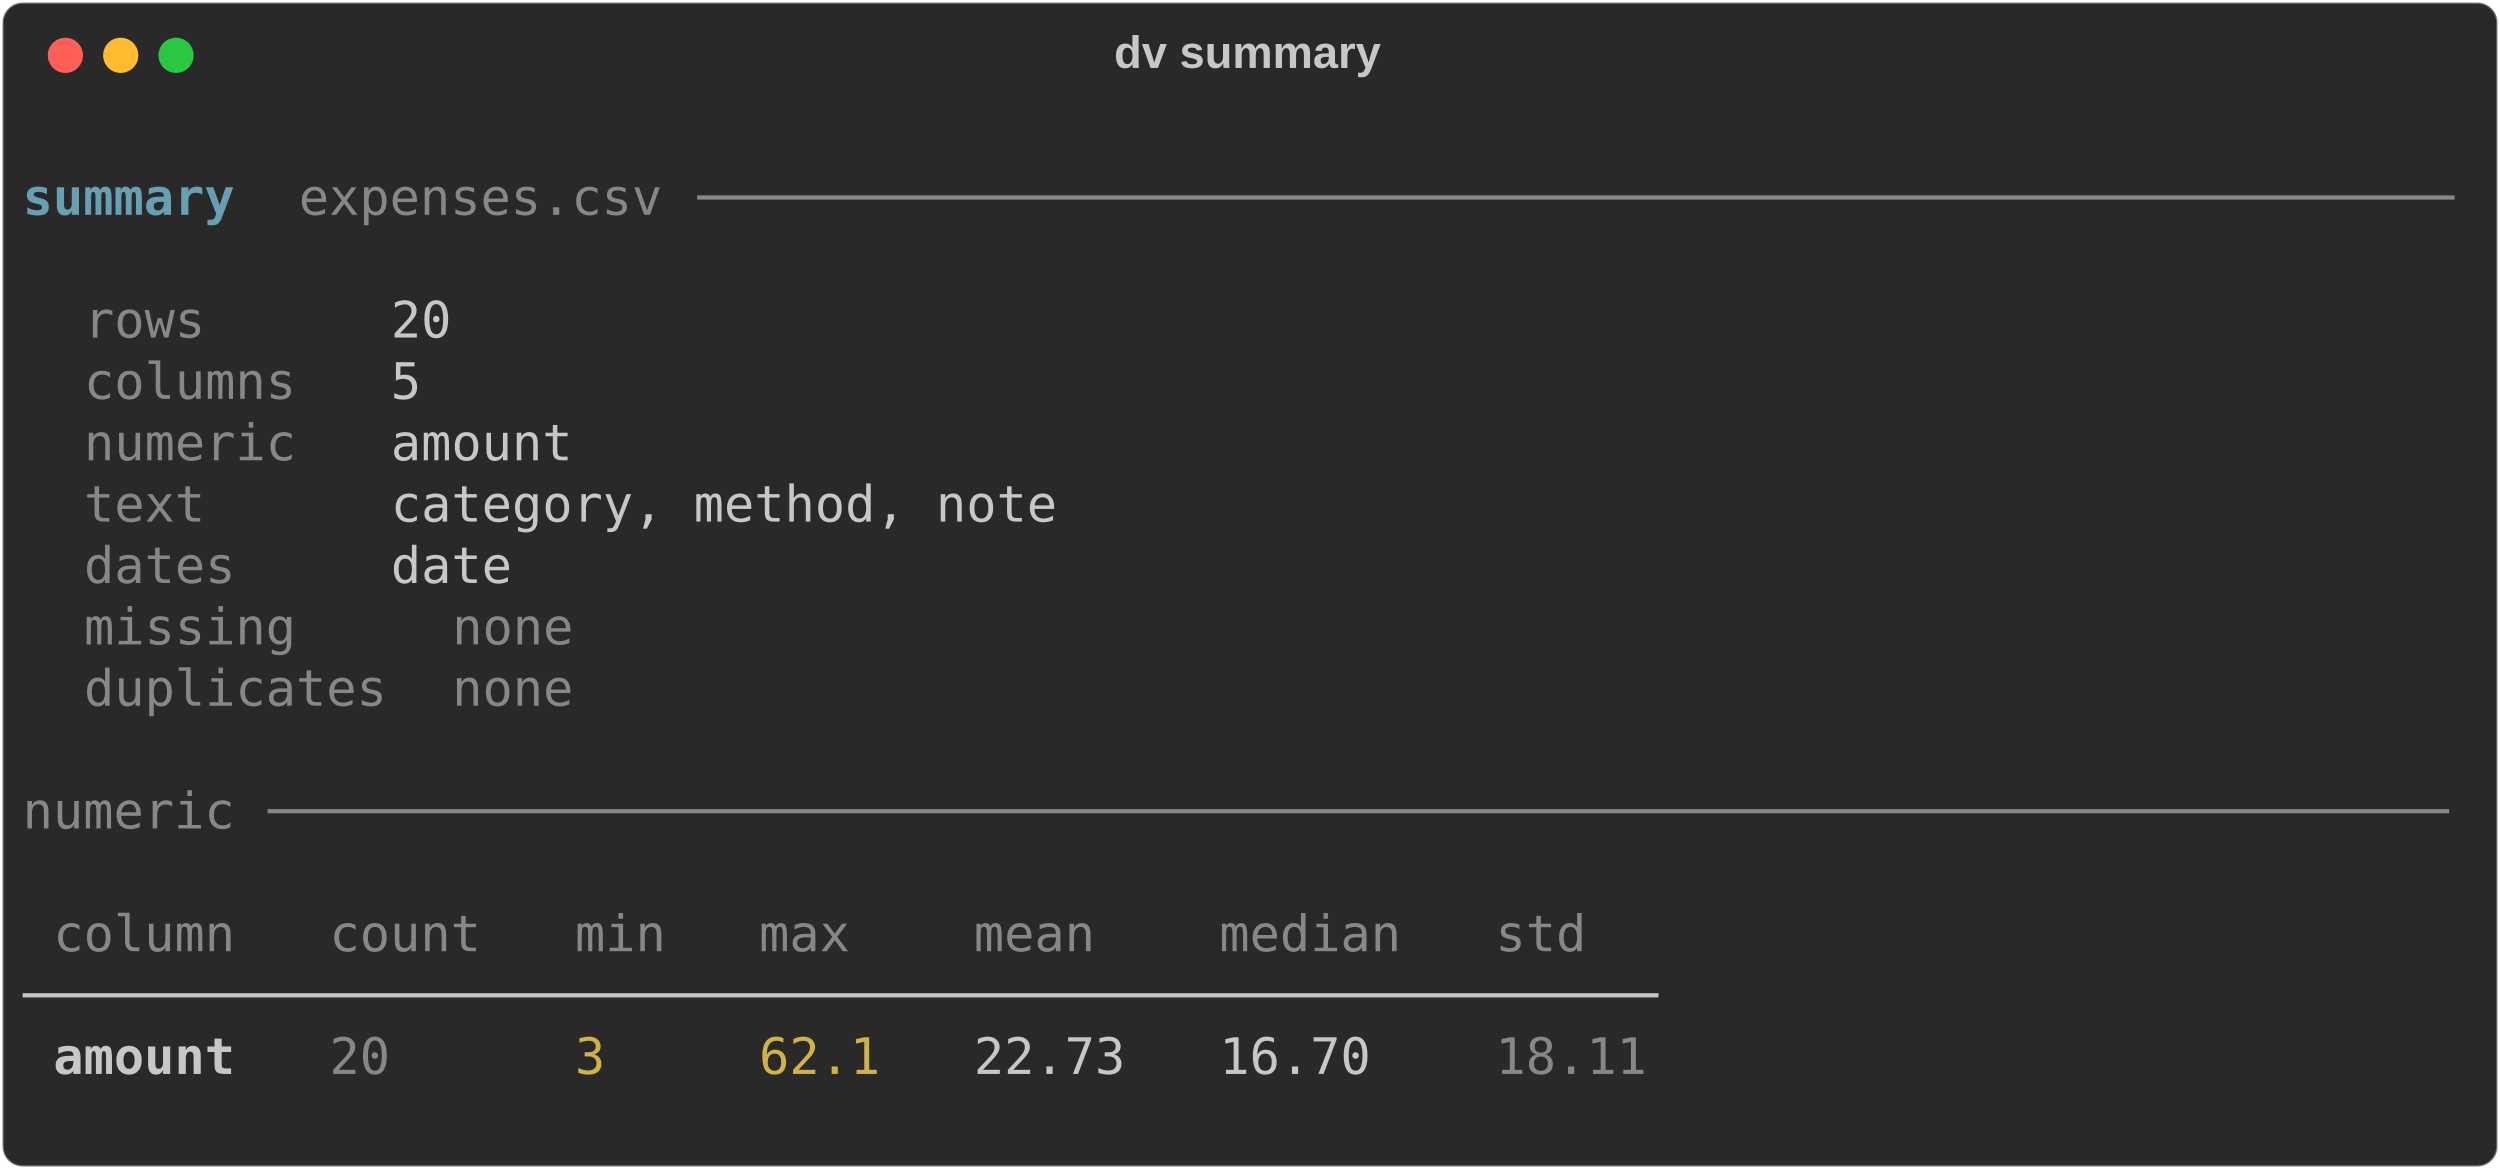
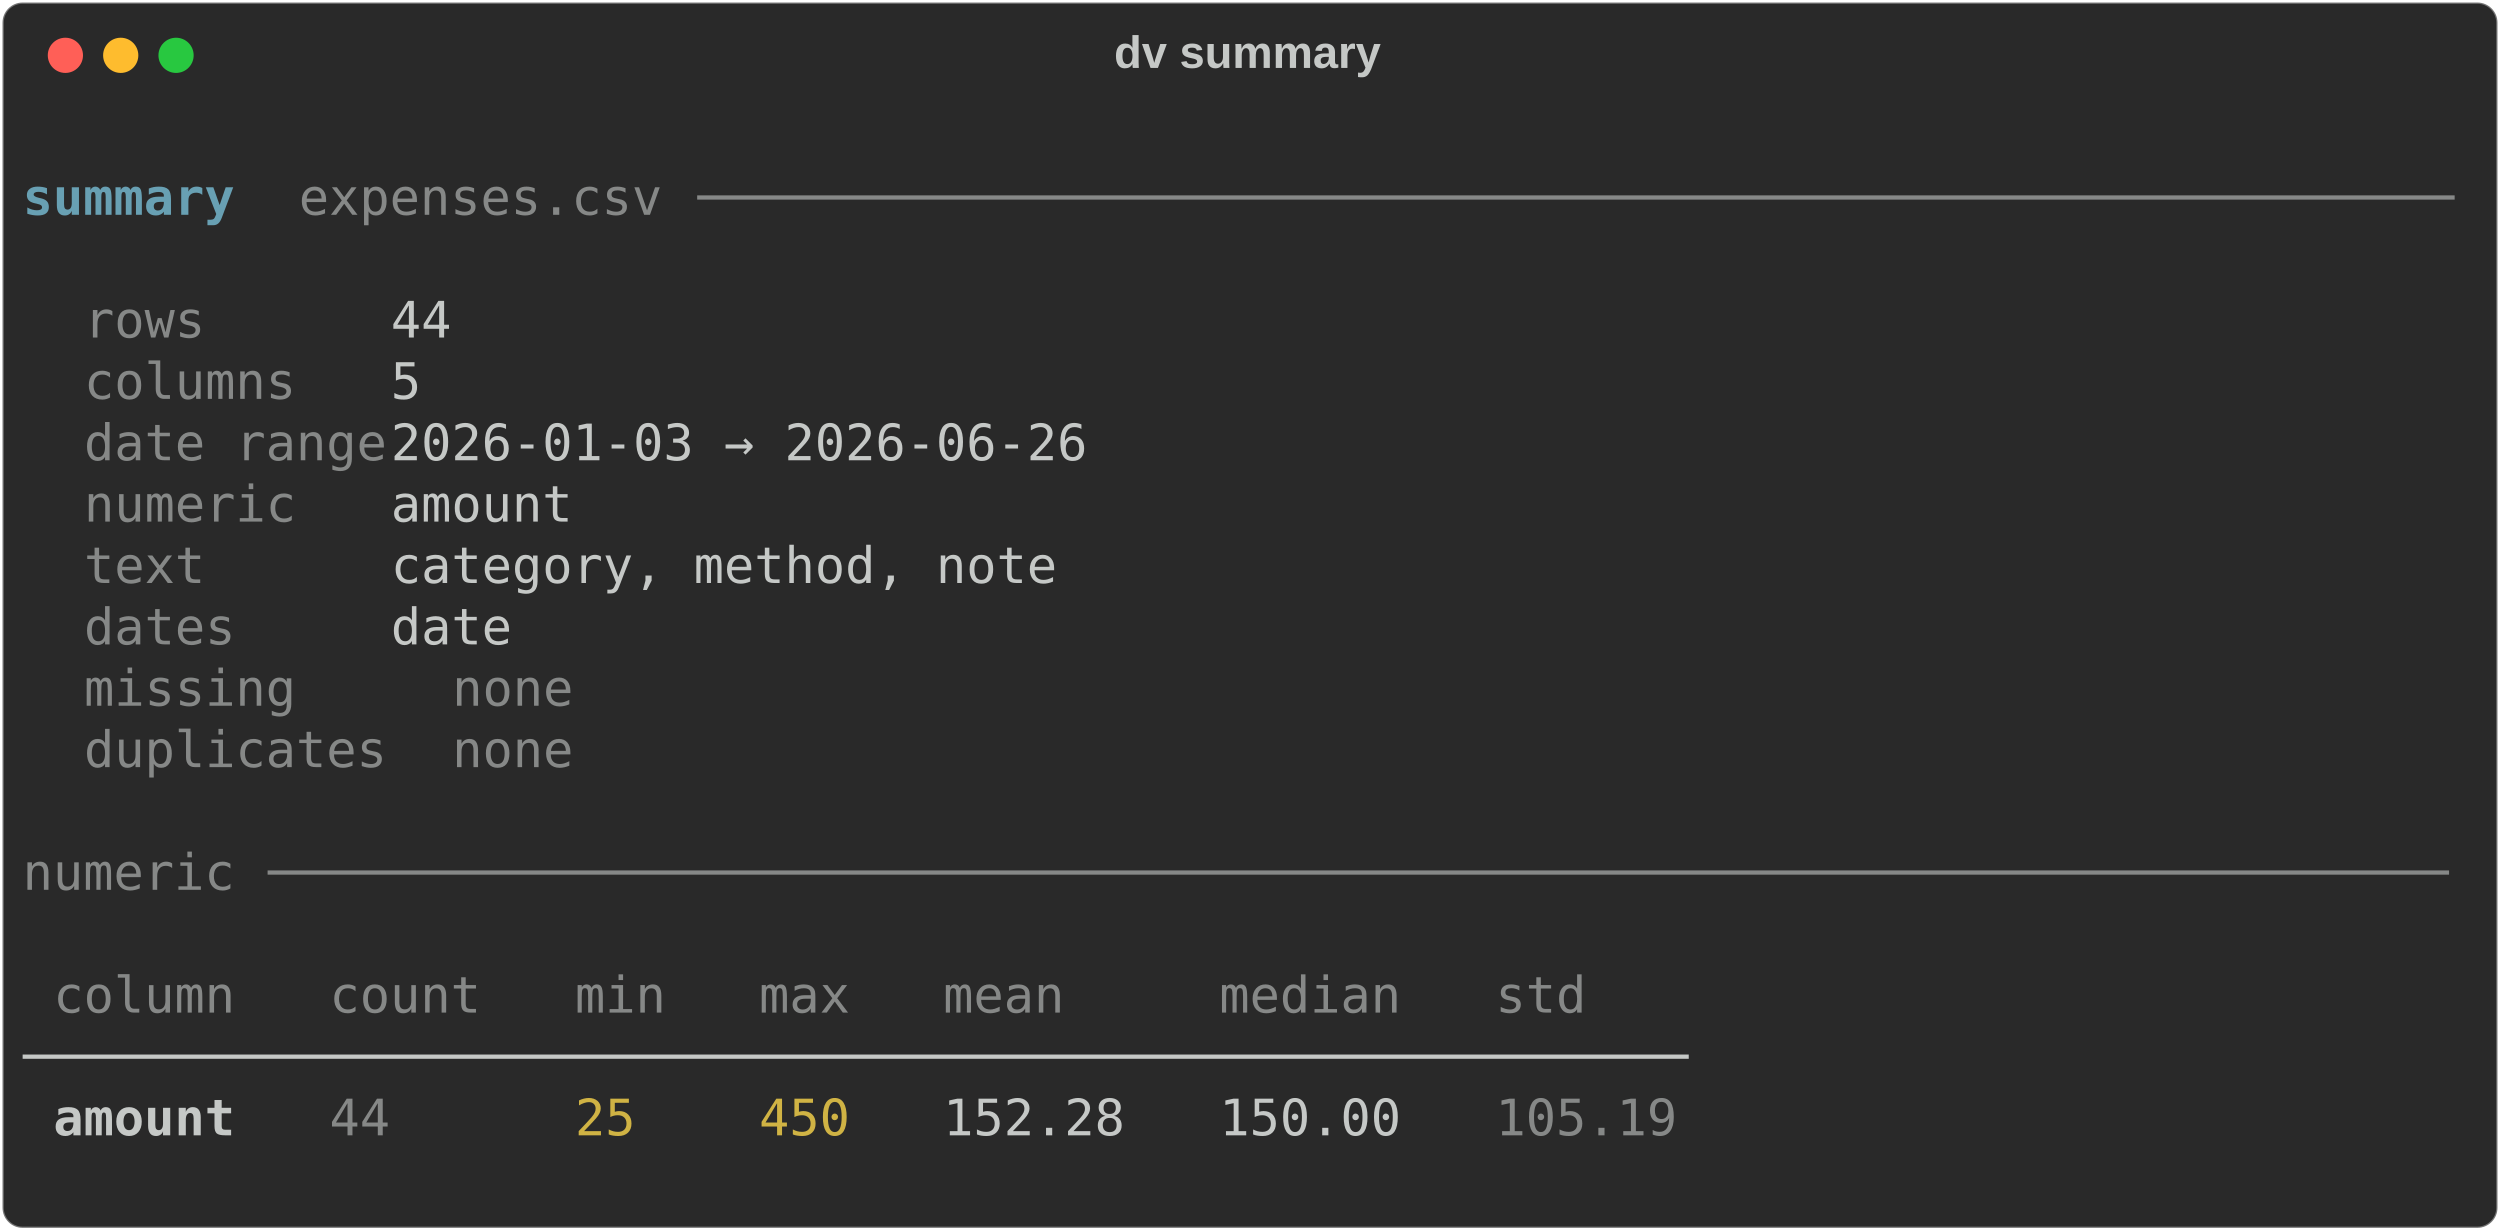
- <svg xmlns="http://www.w3.org/2000/svg" class="rich-terminal" viewBox="0 0 994 464.8">
+ <svg xmlns="http://www.w3.org/2000/svg" class="rich-terminal" viewBox="0 0 994 489.2">
  <style>

    @font-face {
        font-family: "Fira Code";
        src: local("FiraCode-Regular"),
                url("https://cdnjs.cloudflare.com/ajax/libs/firacode/6.2.0/woff2/FiraCode-Regular.woff2") format("woff2"),
                url("https://cdnjs.cloudflare.com/ajax/libs/firacode/6.2.0/woff/FiraCode-Regular.woff") format("woff");
        font-style: normal;
        font-weight: 400;
    }
    @font-face {
        font-family: "Fira Code";
        src: local("FiraCode-Bold"),
                url("https://cdnjs.cloudflare.com/ajax/libs/firacode/6.2.0/woff2/FiraCode-Bold.woff2") format("woff2"),
                url("https://cdnjs.cloudflare.com/ajax/libs/firacode/6.2.0/woff/FiraCode-Bold.woff") format("woff");
        font-style: bold;
        font-weight: 700;
    }

-     .terminal-1043009368-matrix {
+     .terminal-310523363-matrix {
        font-family: Fira Code, monospace;
        font-size: 20px;
        line-height: 24.4px;
        font-variant-east-asian: full-width;
    }

-     .terminal-1043009368-title {
+     .terminal-310523363-title {
        font-size: 18px;
        font-weight: bold;
        font-family: arial;
    }

-     .terminal-1043009368-r1 { fill: #c5c8c6 }
- .terminal-1043009368-r2 { fill: #68a0b3;font-weight: bold }
- .terminal-1043009368-r3 { fill: #868887 }
- .terminal-1043009368-r4 { fill: #c5c8c6;font-weight: bold }
- .terminal-1043009368-r5 { fill: #d0b344 }
+     .terminal-310523363-r1 { fill: #c5c8c6 }
+ .terminal-310523363-r2 { fill: #68a0b3;font-weight: bold }
+ .terminal-310523363-r3 { fill: #868887 }
+ .terminal-310523363-r4 { fill: #c5c8c6;font-weight: bold }
+ .terminal-310523363-r5 { fill: #d0b344 }
    </style>
  <defs>
-     <clipPath id="terminal-1043009368-clip-terminal">
-       <rect x="0" y="0" width="975.0" height="413.8" />
+     <clipPath id="terminal-310523363-clip-terminal">
+       <rect x="0" y="0" width="975.0" height="438.2" />
    </clipPath>
-     <clipPath id="terminal-1043009368-line-0">
+     <clipPath id="terminal-310523363-line-0">
      <rect x="0" y="1.5" width="976" height="24.65" />
    </clipPath>
-     <clipPath id="terminal-1043009368-line-1">
+     <clipPath id="terminal-310523363-line-1">
      <rect x="0" y="25.9" width="976" height="24.65" />
    </clipPath>
-     <clipPath id="terminal-1043009368-line-2">
+     <clipPath id="terminal-310523363-line-2">
      <rect x="0" y="50.3" width="976" height="24.65" />
    </clipPath>
-     <clipPath id="terminal-1043009368-line-3">
+     <clipPath id="terminal-310523363-line-3">
      <rect x="0" y="74.7" width="976" height="24.65" />
    </clipPath>
-     <clipPath id="terminal-1043009368-line-4">
+     <clipPath id="terminal-310523363-line-4">
      <rect x="0" y="99.1" width="976" height="24.65" />
    </clipPath>
-     <clipPath id="terminal-1043009368-line-5">
+     <clipPath id="terminal-310523363-line-5">
      <rect x="0" y="123.5" width="976" height="24.65" />
    </clipPath>
-     <clipPath id="terminal-1043009368-line-6">
+     <clipPath id="terminal-310523363-line-6">
      <rect x="0" y="147.9" width="976" height="24.65" />
    </clipPath>
-     <clipPath id="terminal-1043009368-line-7">
+     <clipPath id="terminal-310523363-line-7">
      <rect x="0" y="172.3" width="976" height="24.65" />
    </clipPath>
-     <clipPath id="terminal-1043009368-line-8">
+     <clipPath id="terminal-310523363-line-8">
      <rect x="0" y="196.7" width="976" height="24.65" />
    </clipPath>
-     <clipPath id="terminal-1043009368-line-9">
+     <clipPath id="terminal-310523363-line-9">
      <rect x="0" y="221.1" width="976" height="24.65" />
    </clipPath>
-     <clipPath id="terminal-1043009368-line-10">
+     <clipPath id="terminal-310523363-line-10">
      <rect x="0" y="245.5" width="976" height="24.65" />
    </clipPath>
-     <clipPath id="terminal-1043009368-line-11">
+     <clipPath id="terminal-310523363-line-11">
      <rect x="0" y="269.9" width="976" height="24.65" />
    </clipPath>
-     <clipPath id="terminal-1043009368-line-12">
+     <clipPath id="terminal-310523363-line-12">
      <rect x="0" y="294.3" width="976" height="24.65" />
    </clipPath>
-     <clipPath id="terminal-1043009368-line-13">
+     <clipPath id="terminal-310523363-line-13">
      <rect x="0" y="318.7" width="976" height="24.65" />
    </clipPath>
-     <clipPath id="terminal-1043009368-line-14">
+     <clipPath id="terminal-310523363-line-14">
      <rect x="0" y="343.1" width="976" height="24.65" />
    </clipPath>
-     <clipPath id="terminal-1043009368-line-15">
+     <clipPath id="terminal-310523363-line-15">
      <rect x="0" y="367.5" width="976" height="24.65" />
    </clipPath>
+     <clipPath id="terminal-310523363-line-16">
+       <rect x="0" y="391.9" width="976" height="24.65" />
+     </clipPath>
  </defs>
-   <rect fill="#292929" stroke="rgba(255,255,255,0.35)" stroke-width="1" x="1" y="1" width="992" height="462.8" rx="8" />
-   <text class="terminal-1043009368-title" fill="#c5c8c6" text-anchor="middle" x="496" y="27">dv summary</text>
+   <rect fill="#292929" stroke="rgba(255,255,255,0.35)" stroke-width="1" x="1" y="1" width="992" height="487.2" rx="8" />
+   <text class="terminal-310523363-title" fill="#c5c8c6" text-anchor="middle" x="496" y="27">dv summary</text>
  <g transform="translate(26,22)">
    <circle cx="0" cy="0" r="7" fill="#ff5f57" />
    <circle cx="22" cy="0" r="7" fill="#febc2e" />
    <circle cx="44" cy="0" r="7" fill="#28c840" />
  </g>
-   <g transform="translate(9, 41)" clip-path="url(#terminal-1043009368-clip-terminal)">
-     <g class="terminal-1043009368-matrix">
-       <text class="terminal-1043009368-r1" x="976" y="20" textLength="12.2" clip-path="url(#terminal-1043009368-line-0)">
+   <g transform="translate(9, 41)" clip-path="url(#terminal-310523363-clip-terminal)">
+     <g class="terminal-310523363-matrix">
+       <text class="terminal-310523363-r1" x="976" y="20" textLength="12.2" clip-path="url(#terminal-310523363-line-0)">
</text>
-       <text class="terminal-1043009368-r2" x="0" y="44.4" textLength="85.4" clip-path="url(#terminal-1043009368-line-1)">summary</text>
-       <text class="terminal-1043009368-r3" x="109.8" y="44.4" textLength="146.4" clip-path="url(#terminal-1043009368-line-1)">expenses.csv</text>
-       <text class="terminal-1043009368-r3" x="268.4" y="44.4" textLength="707.6" clip-path="url(#terminal-1043009368-line-1)">──────────────────────────────────────────────────────────</text>
-       <text class="terminal-1043009368-r1" x="976" y="44.4" textLength="12.2" clip-path="url(#terminal-1043009368-line-1)">
+       <text class="terminal-310523363-r2" x="0" y="44.4" textLength="85.4" clip-path="url(#terminal-310523363-line-1)">summary</text>
+       <text class="terminal-310523363-r3" x="109.8" y="44.4" textLength="146.4" clip-path="url(#terminal-310523363-line-1)">expenses.csv</text>
+       <text class="terminal-310523363-r3" x="268.4" y="44.4" textLength="707.6" clip-path="url(#terminal-310523363-line-1)">──────────────────────────────────────────────────────────</text>
+       <text class="terminal-310523363-r1" x="976" y="44.4" textLength="12.2" clip-path="url(#terminal-310523363-line-1)">
</text>
-       <text class="terminal-1043009368-r1" x="976" y="68.8" textLength="12.2" clip-path="url(#terminal-1043009368-line-2)">
+       <text class="terminal-310523363-r1" x="976" y="68.8" textLength="12.2" clip-path="url(#terminal-310523363-line-2)">
</text>
-       <text class="terminal-1043009368-r3" x="24.4" y="93.2" textLength="122" clip-path="url(#terminal-1043009368-line-3)">rows      </text>
-       <text class="terminal-1043009368-r1" x="146.4" y="93.2" textLength="48.8" clip-path="url(#terminal-1043009368-line-3)">  20</text>
-       <text class="terminal-1043009368-r1" x="976" y="93.2" textLength="12.2" clip-path="url(#terminal-1043009368-line-3)">
+       <text class="terminal-310523363-r3" x="24.4" y="93.2" textLength="122" clip-path="url(#terminal-310523363-line-3)">rows      </text>
+       <text class="terminal-310523363-r1" x="146.4" y="93.2" textLength="48.8" clip-path="url(#terminal-310523363-line-3)">  44</text>
+       <text class="terminal-310523363-r1" x="976" y="93.2" textLength="12.2" clip-path="url(#terminal-310523363-line-3)">
</text>
-       <text class="terminal-1043009368-r3" x="24.4" y="117.6" textLength="122" clip-path="url(#terminal-1043009368-line-4)">columns   </text>
-       <text class="terminal-1043009368-r1" x="146.4" y="117.6" textLength="36.6" clip-path="url(#terminal-1043009368-line-4)">  5</text>
-       <text class="terminal-1043009368-r1" x="976" y="117.6" textLength="12.2" clip-path="url(#terminal-1043009368-line-4)">
+       <text class="terminal-310523363-r3" x="24.4" y="117.6" textLength="122" clip-path="url(#terminal-310523363-line-4)">columns   </text>
+       <text class="terminal-310523363-r1" x="146.4" y="117.6" textLength="36.6" clip-path="url(#terminal-310523363-line-4)">  5</text>
+       <text class="terminal-310523363-r1" x="976" y="117.6" textLength="12.2" clip-path="url(#terminal-310523363-line-4)">
</text>
-       <text class="terminal-1043009368-r3" x="24.4" y="142" textLength="122" clip-path="url(#terminal-1043009368-line-5)">numeric   </text>
-       <text class="terminal-1043009368-r1" x="146.4" y="142" textLength="97.6" clip-path="url(#terminal-1043009368-line-5)">  amount</text>
-       <text class="terminal-1043009368-r1" x="976" y="142" textLength="12.2" clip-path="url(#terminal-1043009368-line-5)">
+       <text class="terminal-310523363-r3" x="24.4" y="142" textLength="122" clip-path="url(#terminal-310523363-line-5)">date range</text>
+       <text class="terminal-310523363-r1" x="146.4" y="142" textLength="305" clip-path="url(#terminal-310523363-line-5)">  2026-01-03 → 2026-06-26</text>
+       <text class="terminal-310523363-r1" x="976" y="142" textLength="12.2" clip-path="url(#terminal-310523363-line-5)">
</text>
-       <text class="terminal-1043009368-r3" x="24.4" y="166.4" textLength="122" clip-path="url(#terminal-1043009368-line-6)">text      </text>
-       <text class="terminal-1043009368-r1" x="146.4" y="166.4" textLength="292.8" clip-path="url(#terminal-1043009368-line-6)">  category, method, note</text>
-       <text class="terminal-1043009368-r1" x="976" y="166.4" textLength="12.2" clip-path="url(#terminal-1043009368-line-6)">
+       <text class="terminal-310523363-r3" x="24.4" y="166.4" textLength="122" clip-path="url(#terminal-310523363-line-6)">numeric   </text>
+       <text class="terminal-310523363-r1" x="146.4" y="166.4" textLength="97.6" clip-path="url(#terminal-310523363-line-6)">  amount</text>
+       <text class="terminal-310523363-r1" x="976" y="166.4" textLength="12.2" clip-path="url(#terminal-310523363-line-6)">
</text>
-       <text class="terminal-1043009368-r3" x="24.4" y="190.8" textLength="122" clip-path="url(#terminal-1043009368-line-7)">dates     </text>
-       <text class="terminal-1043009368-r1" x="146.4" y="190.8" textLength="73.2" clip-path="url(#terminal-1043009368-line-7)">  date</text>
-       <text class="terminal-1043009368-r1" x="976" y="190.8" textLength="12.2" clip-path="url(#terminal-1043009368-line-7)">
+       <text class="terminal-310523363-r3" x="24.4" y="190.8" textLength="122" clip-path="url(#terminal-310523363-line-7)">text      </text>
+       <text class="terminal-310523363-r1" x="146.4" y="190.8" textLength="292.8" clip-path="url(#terminal-310523363-line-7)">  category, method, note</text>
+       <text class="terminal-310523363-r1" x="976" y="190.8" textLength="12.2" clip-path="url(#terminal-310523363-line-7)">
</text>
-       <text class="terminal-1043009368-r3" x="24.4" y="215.2" textLength="122" clip-path="url(#terminal-1043009368-line-8)">missing   </text>
-       <text class="terminal-1043009368-r3" x="170.8" y="215.2" textLength="48.8" clip-path="url(#terminal-1043009368-line-8)">none</text>
-       <text class="terminal-1043009368-r1" x="976" y="215.2" textLength="12.2" clip-path="url(#terminal-1043009368-line-8)">
+       <text class="terminal-310523363-r3" x="24.4" y="215.2" textLength="122" clip-path="url(#terminal-310523363-line-8)">dates     </text>
+       <text class="terminal-310523363-r1" x="146.4" y="215.2" textLength="73.2" clip-path="url(#terminal-310523363-line-8)">  date</text>
+       <text class="terminal-310523363-r1" x="976" y="215.2" textLength="12.2" clip-path="url(#terminal-310523363-line-8)">
</text>
-       <text class="terminal-1043009368-r3" x="24.4" y="239.6" textLength="122" clip-path="url(#terminal-1043009368-line-9)">duplicates</text>
-       <text class="terminal-1043009368-r3" x="170.8" y="239.6" textLength="48.8" clip-path="url(#terminal-1043009368-line-9)">none</text>
-       <text class="terminal-1043009368-r1" x="976" y="239.6" textLength="12.2" clip-path="url(#terminal-1043009368-line-9)">
+       <text class="terminal-310523363-r3" x="24.4" y="239.6" textLength="122" clip-path="url(#terminal-310523363-line-9)">missing   </text>
+       <text class="terminal-310523363-r3" x="170.8" y="239.6" textLength="48.8" clip-path="url(#terminal-310523363-line-9)">none</text>
+       <text class="terminal-310523363-r1" x="976" y="239.6" textLength="12.2" clip-path="url(#terminal-310523363-line-9)">
</text>
-       <text class="terminal-1043009368-r1" x="976" y="264" textLength="12.2" clip-path="url(#terminal-1043009368-line-10)">
+       <text class="terminal-310523363-r3" x="24.4" y="264" textLength="122" clip-path="url(#terminal-310523363-line-10)">duplicates</text>
+       <text class="terminal-310523363-r3" x="170.8" y="264" textLength="48.8" clip-path="url(#terminal-310523363-line-10)">none</text>
+       <text class="terminal-310523363-r1" x="976" y="264" textLength="12.2" clip-path="url(#terminal-310523363-line-10)">
</text>
-       <text class="terminal-1043009368-r3" x="0" y="288.4" textLength="85.4" clip-path="url(#terminal-1043009368-line-11)">numeric</text>
-       <text class="terminal-1043009368-r3" x="97.6" y="288.4" textLength="878.4" clip-path="url(#terminal-1043009368-line-11)">────────────────────────────────────────────────────────────────────────</text>
-       <text class="terminal-1043009368-r1" x="976" y="288.4" textLength="12.2" clip-path="url(#terminal-1043009368-line-11)">
+       <text class="terminal-310523363-r1" x="976" y="288.4" textLength="12.2" clip-path="url(#terminal-310523363-line-11)">
</text>
-       <text class="terminal-1043009368-r1" x="976" y="312.8" textLength="12.2" clip-path="url(#terminal-1043009368-line-12)">
+       <text class="terminal-310523363-r3" x="0" y="312.8" textLength="85.4" clip-path="url(#terminal-310523363-line-12)">numeric</text>
+       <text class="terminal-310523363-r3" x="97.6" y="312.8" textLength="878.4" clip-path="url(#terminal-310523363-line-12)">────────────────────────────────────────────────────────────────────────</text>
+       <text class="terminal-310523363-r1" x="976" y="312.8" textLength="12.2" clip-path="url(#terminal-310523363-line-12)">
</text>
-       <text class="terminal-1043009368-r3" x="12.2" y="337.2" textLength="73.2" clip-path="url(#terminal-1043009368-line-13)">column</text>
-       <text class="terminal-1043009368-r3" x="122" y="337.2" textLength="61" clip-path="url(#terminal-1043009368-line-13)">count</text>
-       <text class="terminal-1043009368-r3" x="219.6" y="337.2" textLength="36.6" clip-path="url(#terminal-1043009368-line-13)">min</text>
-       <text class="terminal-1043009368-r3" x="292.8" y="337.2" textLength="48.8" clip-path="url(#terminal-1043009368-line-13)"> max</text>
-       <text class="terminal-1043009368-r3" x="378.2" y="337.2" textLength="61" clip-path="url(#terminal-1043009368-line-13)"> mean</text>
-       <text class="terminal-1043009368-r3" x="475.8" y="337.2" textLength="73.2" clip-path="url(#terminal-1043009368-line-13)">median</text>
-       <text class="terminal-1043009368-r3" x="585.6" y="337.2" textLength="61" clip-path="url(#terminal-1043009368-line-13)">  std</text>
-       <text class="terminal-1043009368-r1" x="976" y="337.2" textLength="12.2" clip-path="url(#terminal-1043009368-line-13)">
+       <text class="terminal-310523363-r1" x="976" y="337.2" textLength="12.2" clip-path="url(#terminal-310523363-line-13)">
</text>
-       <text class="terminal-1043009368-r1" x="0" y="361.6" textLength="658.8" clip-path="url(#terminal-1043009368-line-14)">──────────────────────────────────────────────────────</text>
-       <text class="terminal-1043009368-r1" x="976" y="361.6" textLength="12.2" clip-path="url(#terminal-1043009368-line-14)">
+       <text class="terminal-310523363-r3" x="12.2" y="361.6" textLength="73.2" clip-path="url(#terminal-310523363-line-14)">column</text>
+       <text class="terminal-310523363-r3" x="122" y="361.6" textLength="61" clip-path="url(#terminal-310523363-line-14)">count</text>
+       <text class="terminal-310523363-r3" x="219.6" y="361.6" textLength="36.6" clip-path="url(#terminal-310523363-line-14)">min</text>
+       <text class="terminal-310523363-r3" x="292.8" y="361.6" textLength="36.6" clip-path="url(#terminal-310523363-line-14)">max</text>
+       <text class="terminal-310523363-r3" x="366" y="361.6" textLength="73.2" clip-path="url(#terminal-310523363-line-14)">  mean</text>
+       <text class="terminal-310523363-r3" x="475.8" y="361.6" textLength="73.2" clip-path="url(#terminal-310523363-line-14)">median</text>
+       <text class="terminal-310523363-r3" x="585.6" y="361.6" textLength="73.2" clip-path="url(#terminal-310523363-line-14)">   std</text>
+       <text class="terminal-310523363-r1" x="976" y="361.6" textLength="12.2" clip-path="url(#terminal-310523363-line-14)">
</text>
-       <text class="terminal-1043009368-r4" x="12.2" y="386" textLength="73.2" clip-path="url(#terminal-1043009368-line-15)">amount</text>
-       <text class="terminal-1043009368-r3" x="122" y="386" textLength="61" clip-path="url(#terminal-1043009368-line-15)">   20</text>
-       <text class="terminal-1043009368-r5" x="219.6" y="386" textLength="36.6" clip-path="url(#terminal-1043009368-line-15)">  3</text>
-       <text class="terminal-1043009368-r5" x="292.8" y="386" textLength="48.8" clip-path="url(#terminal-1043009368-line-15)">62.1</text>
-       <text class="terminal-1043009368-r1" x="378.2" y="386" textLength="61" clip-path="url(#terminal-1043009368-line-15)">22.73</text>
-       <text class="terminal-1043009368-r1" x="475.8" y="386" textLength="73.2" clip-path="url(#terminal-1043009368-line-15)"> 16.70</text>
-       <text class="terminal-1043009368-r3" x="585.6" y="386" textLength="61" clip-path="url(#terminal-1043009368-line-15)">18.11</text>
-       <text class="terminal-1043009368-r1" x="976" y="386" textLength="12.2" clip-path="url(#terminal-1043009368-line-15)">
+       <text class="terminal-310523363-r1" x="0" y="386" textLength="671" clip-path="url(#terminal-310523363-line-15)">───────────────────────────────────────────────────────</text>
+       <text class="terminal-310523363-r1" x="976" y="386" textLength="12.2" clip-path="url(#terminal-310523363-line-15)">
</text>
-       <text class="terminal-1043009368-r1" x="976" y="410.4" textLength="12.2" clip-path="url(#terminal-1043009368-line-16)">
+       <text class="terminal-310523363-r4" x="12.2" y="410.4" textLength="73.2" clip-path="url(#terminal-310523363-line-16)">amount</text>
+       <text class="terminal-310523363-r3" x="122" y="410.4" textLength="61" clip-path="url(#terminal-310523363-line-16)">   44</text>
+       <text class="terminal-310523363-r5" x="219.6" y="410.4" textLength="36.6" clip-path="url(#terminal-310523363-line-16)"> 25</text>
+       <text class="terminal-310523363-r5" x="292.8" y="410.4" textLength="36.6" clip-path="url(#terminal-310523363-line-16)">450</text>
+       <text class="terminal-310523363-r1" x="366" y="410.4" textLength="73.2" clip-path="url(#terminal-310523363-line-16)">152.28</text>
+       <text class="terminal-310523363-r1" x="475.8" y="410.4" textLength="73.2" clip-path="url(#terminal-310523363-line-16)">150.00</text>
+       <text class="terminal-310523363-r3" x="585.6" y="410.4" textLength="73.2" clip-path="url(#terminal-310523363-line-16)">105.19</text>
+       <text class="terminal-310523363-r1" x="976" y="410.4" textLength="12.2" clip-path="url(#terminal-310523363-line-16)">
+ </text>
+       <text class="terminal-310523363-r1" x="976" y="434.8" textLength="12.2" clip-path="url(#terminal-310523363-line-17)">
</text>
    </g>
  </g>
</svg>
